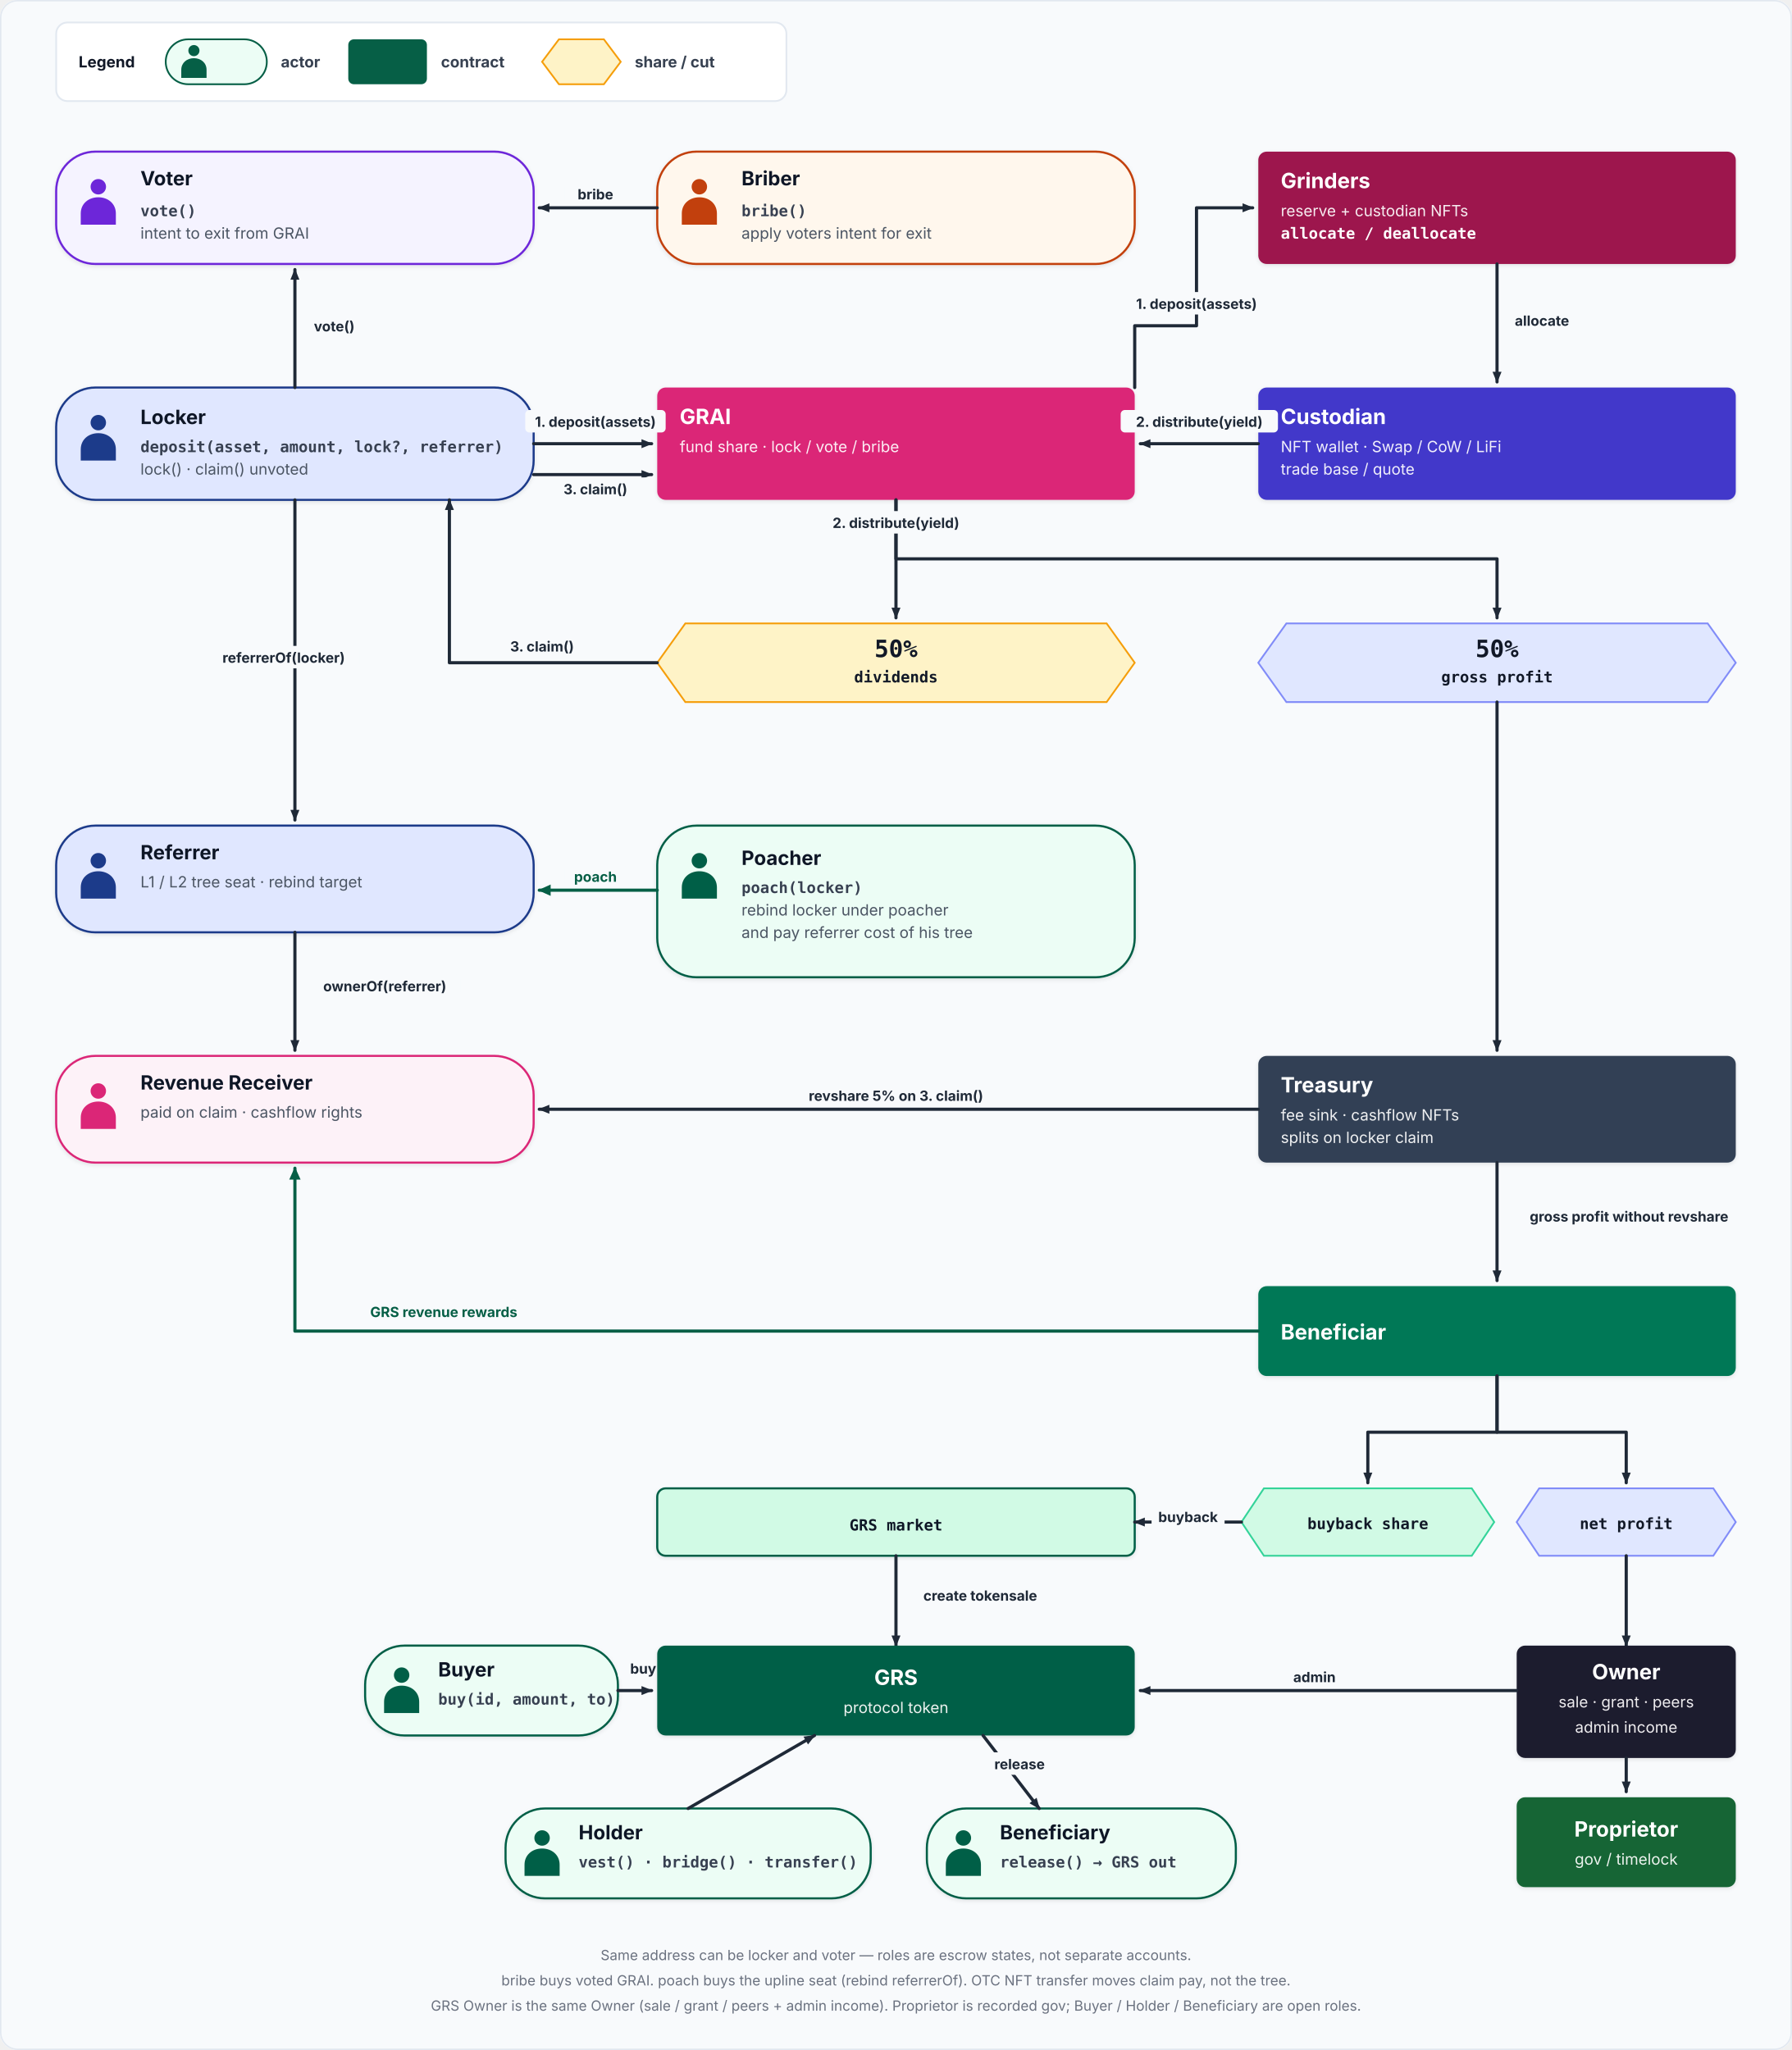
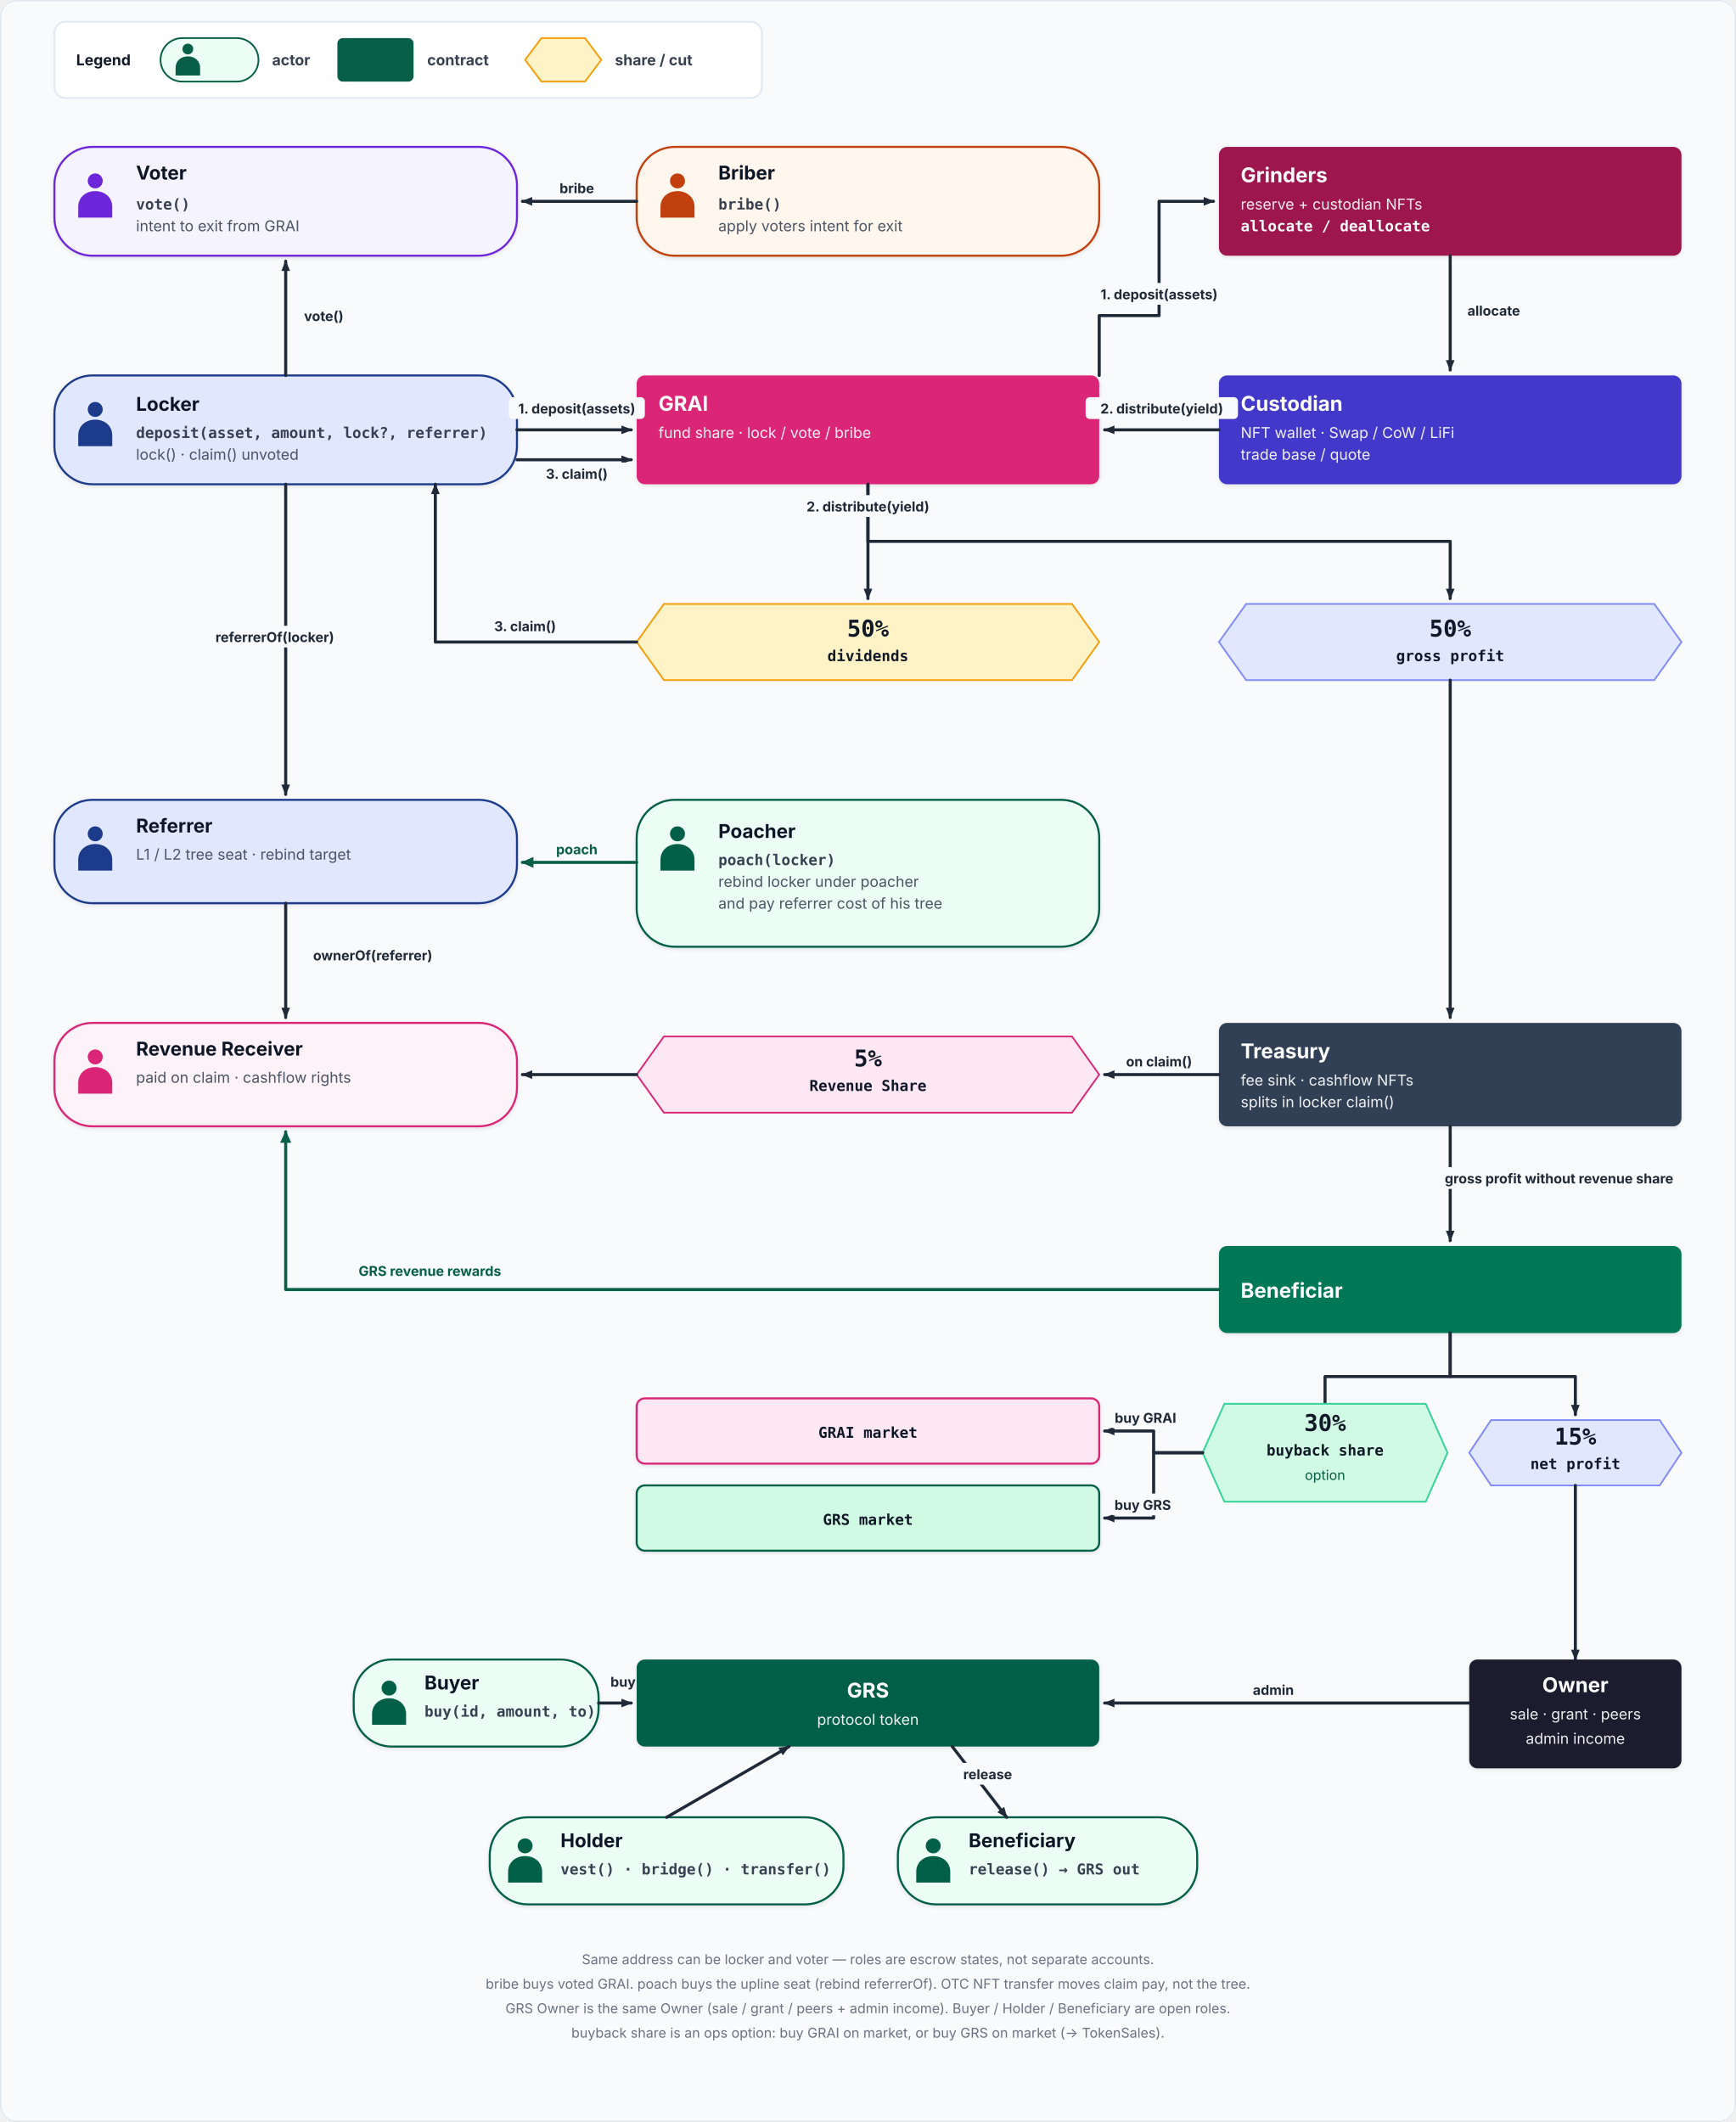
- <svg xmlns="http://www.w3.org/2000/svg" viewBox="0 0 1276 1460" width="1276" height="1460" role="img" aria-label="Grindurus protocol diagram">
+ <svg xmlns="http://www.w3.org/2000/svg" viewBox="0 0 1276 1560" width="1276" height="1560" role="img" aria-label="Grindurus protocol diagram">
  <defs>
    <marker id="arrow" markerUnits="userSpaceOnUse" viewBox="0 0 12 10" refX="10" refY="5" markerWidth="10" markerHeight="8" orient="auto">
      <path d="M1,1 L11,5 L1,9 z" fill="#1f2937" />
    </marker>
    <marker id="arrowGreen" markerUnits="userSpaceOnUse" viewBox="0 0 12 10" refX="10" refY="5" markerWidth="11" markerHeight="9" orient="auto">
      <path d="M1,0.5 L11,5 L1,9.5 z" fill="#065f46" />
    </marker>
    <filter id="shadow" x="-3%" y="-3%" width="106%" height="110%">
      <feDropShadow dx="0" dy="1" stdDeviation="1.5" flood-color="#111827" flood-opacity="0.1" />
    </filter>
    <g id="human">
      <circle cx="14" cy="7" r="5.5" />
      <path d="M14 14.5c-7 0-12.5 4.6-12.5 11.5V34h25V26c0-6.9-5.5-11.5-12.5-11.5z" />
    </g>
    <style>
      .h { font: 700 15px ui-sans-serif, system-ui, -apple-system, sans-serif; fill: #ffffff; }
      .p { font: 400 11px ui-sans-serif, system-ui, -apple-system, sans-serif; fill: #ffffff; opacity: 0.92; }
      .mono { font: 600 11px ui-monospace, SFMono-Regular, Menlo, monospace; fill: #ffffff; }
      .ah { font: 700 14px ui-sans-serif, system-ui, -apple-system, sans-serif; fill: #111827; }
      .ap { font: 400 11px ui-sans-serif, system-ui, -apple-system, sans-serif; fill: #4b5563; }
      .am { font: 600 11px ui-monospace, SFMono-Regular, Menlo, monospace; fill: #374151; }
      .flow { font: 650 10px ui-sans-serif, system-ui, -apple-system, sans-serif; fill: #1f2937; }
      .flowg { font: 650 10px ui-sans-serif, system-ui, -apple-system, sans-serif; fill: #065f46; }
      .wire { fill: none; stroke: #1f2937; stroke-width: 2.25; stroke-linecap: round; stroke-linejoin: round; }
      .wireg { fill: none; stroke: #065f46; stroke-width: 2.25; stroke-linecap: round; stroke-linejoin: round; }
      .note { font: 400 10px ui-sans-serif, system-ui, -apple-system, sans-serif; fill: #6b7280; }
      .cut { font: 650 11px ui-monospace, SFMono-Regular, Menlo, monospace; fill: #111827; }
      .pct { font: 700 17px ui-monospace, SFMono-Regular, Menlo, monospace; fill: #111827; }
      .chip { font: 650 10px ui-sans-serif, system-ui, -apple-system, sans-serif; fill: #1f2937; }
      .leg { font: 650 11px ui-sans-serif, system-ui, -apple-system, sans-serif; fill: #374151; }
      .legt { font: 700 11px ui-sans-serif, system-ui, -apple-system, sans-serif; fill: #111827; }
    </style>
  </defs>
-   <rect width="1276" height="1460" fill="#f8fafc" rx="12" />
-   <rect x="0.5" y="0.5" width="1275" height="1459" fill="none" stroke="#e2e8f0" rx="12" />
+   <rect width="1276" height="1560" fill="#f8fafc" rx="12" />
+   <rect x="0.5" y="0.5" width="1275" height="1559" fill="none" stroke="#e2e8f0" rx="12" />
  <g id="legend">
    <rect x="40" y="16" width="520" height="56" rx="8" fill="#ffffff" stroke="#e2e8f0" stroke-width="1.25" />
    <text x="56" y="48" class="legt">Legend</text>
    <rect x="118" y="28" width="72" height="32" rx="16" fill="#ecfdf5" stroke="#065f46" stroke-width="1.25" />
    <g transform="translate(128, 31) scale(0.72)" fill="#065f46">
      <use href="#human" />
    </g>
    <text x="200" y="48" class="leg">actor</text>
    <rect x="248" y="28" width="56" height="32" rx="4" fill="#065f46" />
    <text x="314" y="48" class="leg">contract</text>
    <path d="M 398 28 L 430 28 L 442 44 L 430 60 L 398 60 L 386 44 Z" fill="#fef3c7" stroke="#f59e0b" stroke-width="1.25" />
    <text x="452" y="48" class="leg">share / cut</text>
  </g>
  <g transform="translate(0, 80)">
    <g filter="url(#shadow)">
      <rect x="40" y="28" width="340" height="80" rx="28" fill="#f5f3ff" stroke="#6d28d9" stroke-width="1.5" />
      <use href="#human" x="56" y="46" fill="#6d28d9" />
      <text x="100" y="52" class="ah">Voter</text>
      <text x="100" y="74" class="am">vote()</text>
      <text x="100" y="90" class="ap">intent to exit from GRAI</text>
    </g>
    <g filter="url(#shadow)">
      <rect x="468" y="28" width="340" height="80" rx="28" fill="#fff7ed" stroke="#c2410c" stroke-width="1.5" />
      <use href="#human" x="484" y="46" fill="#c2410c" />
      <text x="528" y="52" class="ah">Briber</text>
      <text x="528" y="74" class="am">bribe()</text>
      <text x="528" y="90" class="ap">apply voters intent for exit</text>
    </g>
    <g filter="url(#shadow)">
      <rect x="896" y="28" width="340" height="80" rx="6" fill="#9d174d" />
      <text x="912" y="54" class="h">Grinders</text>
      <text x="912" y="74" class="p">reserve + custodian NFTs</text>
      <text x="912" y="90" class="mono">allocate / deallocate</text>
    </g>
    <line x1="468" y1="68" x2="384" y2="68" class="wire" marker-end="url(#arrow)" />
    <rect x="402" y="50" width="44" height="16" rx="3" fill="#f8fafc" />
    <text x="424" y="62" text-anchor="middle" class="chip">bribe</text>
    <g filter="url(#shadow)">
      <rect x="40" y="196" width="340" height="80" rx="28" fill="#e0e7ff" stroke="#1e3a8a" stroke-width="1.5" />
      <use href="#human" x="56" y="214" fill="#1e3a8a" />
      <text x="100" y="222" class="ah">Locker</text>
      <text x="100" y="242" class="am">deposit(asset, amount, lock?, referrer)</text>
      <text x="100" y="258" class="ap">lock() · claim() unvoted</text>
    </g>
    <g filter="url(#shadow)">
      <rect x="468" y="196" width="340" height="80" rx="6" fill="#db2777" />
      <text x="484" y="222" class="h">GRAI</text>
      <text x="484" y="242" class="p">fund share · lock / vote / bribe</text>
    </g>
    <g filter="url(#shadow)">
      <rect x="896" y="196" width="340" height="80" rx="6" fill="#4338ca" />
      <text x="912" y="222" class="h">Custodian</text>
      <text x="912" y="242" class="p">NFT wallet · Swap / CoW / LiFi</text>
      <text x="912" y="258" class="p">trade base / quote</text>
    </g>
    <line x1="210" y1="196" x2="210" y2="112" class="wire" marker-end="url(#arrow)" />
    <rect x="218" y="144" width="40" height="16" rx="3" fill="#f8fafc" />
    <text x="238" y="156" text-anchor="middle" class="chip">vote()</text>
    <line x1="380" y1="236" x2="464" y2="236" class="wire" marker-end="url(#arrow)" />
    <rect x="374" y="212" width="100" height="16" rx="3" fill="#f8fafc" />
    <text x="424" y="224" text-anchor="middle" class="chip">1. deposit(assets)</text>
    <line x1="380" y1="258" x2="464" y2="258" class="wire" marker-end="url(#arrow)" />
    <rect x="386" y="260" width="76" height="16" rx="3" fill="#f8fafc" />
    <text x="424" y="272" text-anchor="middle" class="chip">3. claim()</text>
    <path d="M 808 196 L 808 152 L 852 152 L 852 68 L 892 68" class="wire" marker-end="url(#arrow)" />
    <rect x="798" y="128" width="108" height="16" rx="3" fill="#f8fafc" />
    <text x="852" y="140" text-anchor="middle" class="chip">1. deposit(assets)</text>
    <line x1="1066" y1="108" x2="1066" y2="192" class="wire" marker-end="url(#arrow)" />
    <rect x="1072" y="140" width="52" height="16" rx="3" fill="#f8fafc" />
    <text x="1098" y="152" text-anchor="middle" class="chip">allocate</text>
    <line x1="896" y1="236" x2="812" y2="236" class="wire" marker-end="url(#arrow)" />
    <rect x="798" y="212" width="112" height="16" rx="3" fill="#f8fafc" />
    <text x="854" y="224" text-anchor="middle" class="chip">2. distribute(yield)</text>
    <line x1="638" y1="276" x2="638" y2="360" class="wire" marker-end="url(#arrow)" />
    <path d="M 638 276 L 638 318 L 1066 318 L 1066 360" class="wire" marker-end="url(#arrow)" />
    <rect x="576" y="284" width="124" height="16" rx="3" fill="#f8fafc" />
    <text x="638" y="296" text-anchor="middle" class="chip">2. distribute(yield)</text>
    <path d="M 488 364 L 788 364 L 808 392 L 788 420 L 488 420 L 468 392 Z" fill="#fef3c7" stroke="#f59e0b" stroke-width="1.25" />
    <text x="638" y="388" text-anchor="middle" class="pct">50%</text>
    <text x="638" y="406" text-anchor="middle" class="cut">dividends</text>
    <path d="M 916 364 L 1216 364 L 1236 392 L 1216 420 L 916 420 L 896 392 Z" fill="#e0e7ff" stroke="#818cf8" stroke-width="1.25" />
    <text x="1066" y="388" text-anchor="middle" class="pct">50%</text>
    <text x="1066" y="406" text-anchor="middle" class="cut">gross profit</text>
    <path d="M 468 392 L 320 392 L 320 276" class="wire" marker-end="url(#arrow)" />
    <rect x="358" y="372" width="56" height="16" rx="3" fill="#f8fafc" />
    <text x="386" y="384" text-anchor="middle" class="chip">3. claim()</text>
    <line x1="210" y1="276" x2="210" y2="504" class="wire" marker-end="url(#arrow)" />
    <rect x="148" y="380" width="108" height="16" rx="3" fill="#f8fafc" />
    <text x="202" y="392" text-anchor="middle" class="chip">referrerOf(locker)</text>
    <g filter="url(#shadow)">
      <rect x="40" y="508" width="340" height="76" rx="28" fill="#e0e7ff" stroke="#1e3a8a" stroke-width="1.5" />
      <use href="#human" x="56" y="526" fill="#1e3a8a" />
      <text x="100" y="532" class="ah">Referrer</text>
      <text x="100" y="552" class="ap">L1 / L2 tree seat · rebind target</text>
    </g>
    <g filter="url(#shadow)">
      <rect x="468" y="508" width="340" height="108" rx="28" fill="#ecfdf5" stroke="#065f46" stroke-width="1.5" />
      <use href="#human" x="484" y="526" fill="#065f46" />
      <text x="528" y="536" class="ah">Poacher</text>
      <text x="528" y="556" class="am">poach(locker)</text>
      <text x="528" y="572" class="ap">rebind locker under poacher</text>
      <text x="528" y="588" class="ap">and pay referrer cost of his tree</text>
    </g>
    <line x1="468" y1="554" x2="384" y2="554" class="wireg" marker-end="url(#arrowGreen)" />
    <rect x="402" y="536" width="44" height="16" rx="3" fill="#f8fafc" />
    <text x="424" y="548" text-anchor="middle" class="flowg">poach</text>
    <line x1="1066" y1="420" x2="1066" y2="668" class="wire" marker-end="url(#arrow)" />
    <line x1="210" y1="584" x2="210" y2="668" class="wire" marker-end="url(#arrow)" />
    <rect x="220" y="614" width="108" height="16" rx="3" fill="#f8fafc" />
    <text x="274" y="626" text-anchor="middle" class="chip">ownerOf(referrer)</text>
    <g filter="url(#shadow)">
      <rect x="40" y="672" width="340" height="76" rx="28" fill="#fdf2f8" stroke="#db2777" stroke-width="1.5" />
      <use href="#human" x="56" y="690" fill="#db2777" />
      <text x="100" y="696" class="ah">Revenue Receiver</text>
      <text x="100" y="716" class="ap">paid on claim · cashflow rights</text>
    </g>
    <g filter="url(#shadow)">
      <rect x="896" y="672" width="340" height="76" rx="6" fill="#334155" />
      <text x="912" y="698" class="h">Treasury</text>
      <text x="912" y="718" class="p">fee sink · cashflow NFTs</text>
-       <text x="912" y="734" class="p">splits on locker claim</text>
-     </g>
-     <line x1="896" y1="710" x2="384" y2="710" class="wire" marker-end="url(#arrow)" />
-     <rect x="566" y="692" width="144" height="16" rx="3" fill="#f8fafc" />
-     <text x="638" y="704" text-anchor="middle" class="chip">revshare 5% on 3. claim()</text>
+       <text x="912" y="734" class="p">splits in locker claim()</text>
+     </g>
+     <path d="M 488 682 L 788 682 L 808 710 L 788 738 L 488 738 L 468 710 Z" fill="#fce7f3" stroke="#db2777" stroke-width="1.25" />
+     <text x="638" y="704" text-anchor="middle" class="pct">5%</text>
+     <text x="638" y="722" text-anchor="middle" class="cut">Revenue Share</text>
+     <line x1="896" y1="710" x2="812" y2="710" class="wire" marker-end="url(#arrow)" />
+     <line x1="468" y1="710" x2="384" y2="710" class="wire" marker-end="url(#arrow)" />
+     <rect x="820" y="692" width="64" height="16" rx="3" fill="#f8fafc" />
+     <text x="852" y="704" text-anchor="middle" class="chip">on claim()</text>
    <line x1="1066" y1="748" x2="1066" y2="832" class="wire" marker-end="url(#arrow)" />
-     <rect x="1076" y="778" width="168" height="16" rx="3" fill="#f8fafc" />
-     <text x="1160" y="790" text-anchor="middle" class="chip">gross profit without revshare</text>
+     <rect x="1028" y="778" width="236" height="16" rx="3" fill="#f8fafc" />
+     <text x="1146" y="790" text-anchor="middle" class="chip">gross profit without revenue share</text>
    <g filter="url(#shadow)">
      <rect x="896" y="836" width="340" height="64" rx="6" fill="#047857" />
      <text x="912" y="874" class="h">Beneficiar</text>
    </g>
-     <path d="M 1066 900 L 1066 940 L 974 940 L 974 976" class="wire" marker-end="url(#arrow)" />
-     <path d="M 1066 900 L 1066 940 L 1158 940 L 1158 976" class="wire" marker-end="url(#arrow)" />
-     <g filter="url(#shadow)">
-       <rect x="468" y="980" width="340" height="48" rx="6" fill="#d1fae5" stroke="#065f46" stroke-width="1.5" />
-       <text x="638" y="1010" text-anchor="middle" class="cut">GRS market</text>
-     </g>
-     <path d="M 900 980 L 1048 980 L 1064 1004 L 1048 1028 L 900 1028 L 884 1004 Z" fill="#d1fae5" stroke="#34d399" stroke-width="1.25" />
-     <text x="974" y="1009" text-anchor="middle" class="cut">buyback share</text>
-     <path d="M 1096 980 L 1220 980 L 1236 1004 L 1220 1028 L 1096 1028 L 1080 1004 Z" fill="#e0e7ff" stroke="#818cf8" stroke-width="1.25" />
-     <text x="1158" y="1009" text-anchor="middle" class="cut">net profit</text>
-     <line x1="884" y1="1004" x2="808" y2="1004" class="wire" marker-end="url(#arrow)" />
-     <rect x="820" y="992" width="52" height="16" rx="3" fill="#f8fafc" />
-     <text x="846" y="1004" text-anchor="middle" class="chip">buyback</text>
-     <line x1="638" y1="1028" x2="638" y2="1092" class="wire" marker-end="url(#arrow)" />
-     <rect x="644" y="1048" width="108" height="16" rx="3" fill="#f8fafc" />
-     <text x="698" y="1060" text-anchor="middle" class="chip">create tokensale</text>
-     <line x1="1158" y1="1028" x2="1158" y2="1092" class="wire" marker-end="url(#arrow)" />
-     <g filter="url(#shadow)">
-       <rect x="260" y="1092" width="180" height="64" rx="28" fill="#ecfdf5" stroke="#065f46" stroke-width="1.5" />
-       <use href="#human" x="272" y="1106" fill="#065f46" />
-       <text x="312" y="1114" class="ah">Buyer</text>
-       <text x="312" y="1134" class="am">buy(id, amount, to)</text>
-     </g>
-     <line x1="440" y1="1124" x2="464" y2="1124" class="wire" marker-end="url(#arrow)" />
-     <rect x="440" y="1100" width="36" height="16" rx="3" fill="#f8fafc" />
-     <text x="458" y="1112" text-anchor="middle" class="chip">buy</text>
-     <g filter="url(#shadow)">
-       <rect x="468" y="1092" width="340" height="64" rx="6" fill="#065f46" />
-       <text x="638" y="1120" text-anchor="middle" class="h">GRS</text>
-       <text x="638" y="1140" text-anchor="middle" class="p">protocol token</text>
-     </g>
-     <g filter="url(#shadow)">
-       <rect x="1080" y="1092" width="156" height="80" rx="6" fill="#1e1b2e" />
-       <text x="1158" y="1116" text-anchor="middle" class="h">Owner</text>
-       <text x="1158" y="1136" text-anchor="middle" class="p">sale · grant · peers</text>
-       <text x="1158" y="1154" text-anchor="middle" class="p">admin income</text>
-     </g>
-     <line x1="1080" y1="1124" x2="812" y2="1124" class="wire" marker-end="url(#arrow)" />
-     <rect x="900" y="1106" width="72" height="16" rx="3" fill="#f8fafc" />
-     <text x="936" y="1118" text-anchor="middle" class="chip">admin</text>
-     <line x1="1158" y1="1172" x2="1158" y2="1196" class="wire" marker-end="url(#arrow)" />
-     <g filter="url(#shadow)">
-       <rect x="1080" y="1200" width="156" height="64" rx="6" fill="#166534" />
-       <text x="1158" y="1228" text-anchor="middle" class="h">Proprietor</text>
-       <text x="1158" y="1248" text-anchor="middle" class="p">gov / timelock</text>
-     </g>
-     <g filter="url(#shadow)">
-       <rect x="360" y="1208" width="260" height="64" rx="28" fill="#ecfdf5" stroke="#065f46" stroke-width="1.5" />
-       <use href="#human" x="372" y="1222" fill="#065f46" />
-       <text x="412" y="1230" class="ah">Holder</text>
-       <text x="412" y="1250" class="am">vest() · bridge() · transfer()</text>
-     </g>
-     <line x1="490" y1="1208" x2="580" y2="1156" class="wire" marker-end="url(#arrow)" />
-     <g filter="url(#shadow)">
-       <rect x="660" y="1208" width="220" height="64" rx="28" fill="#ecfdf5" stroke="#065f46" stroke-width="1.5" />
-       <use href="#human" x="672" y="1222" fill="#065f46" />
-       <text x="712" y="1230" class="ah">Beneficiary</text>
-       <text x="712" y="1250" class="am">release() → GRS out</text>
-     </g>
-     <line x1="700" y1="1156" x2="740" y2="1208" class="wire" marker-end="url(#arrow)" />
-     <rect x="700" y="1168" width="52" height="16" rx="3" fill="#f8fafc" />
-     <text x="726" y="1180" text-anchor="middle" class="chip">release</text>
+     <path d="M 1066 900 L 1066 932 L 974 932 L 974 960" class="wire" marker-end="url(#arrow)" />
+     <path d="M 1066 900 L 1066 932 L 1158 932 L 1158 960" class="wire" marker-end="url(#arrow)" />
+     <path d="M 900 952 L 1048 952 L 1064 988 L 1048 1024 L 900 1024 L 884 988 Z" fill="#d1fae5" stroke="#34d399" stroke-width="1.25" />
+     <text x="974" y="972" text-anchor="middle" class="pct">30%</text>
+     <text x="974" y="990" text-anchor="middle" class="cut">buyback share</text>
+     <text x="974" y="1008" text-anchor="middle" class="note" style="fill:#065f46;opacity:1">option</text>
+     <path d="M 1096 964 L 1220 964 L 1236 988 L 1220 1012 L 1096 1012 L 1080 988 Z" fill="#e0e7ff" stroke="#818cf8" stroke-width="1.25" />
+     <text x="1158" y="982" text-anchor="middle" class="pct">15%</text>
+     <text x="1158" y="1000" text-anchor="middle" class="cut">net profit</text>
+     <g filter="url(#shadow)">
+       <rect x="468" y="948" width="340" height="48" rx="6" fill="#fce7f3" stroke="#db2777" stroke-width="1.5" />
+       <text x="638" y="977" text-anchor="middle" class="cut">GRAI market</text>
+     </g>
+     <g filter="url(#shadow)">
+       <rect x="468" y="1012" width="340" height="48" rx="6" fill="#d1fae5" stroke="#065f46" stroke-width="1.5" />
+       <text x="638" y="1041" text-anchor="middle" class="cut">GRS market</text>
+     </g>
+     <path d="M 884 988 L 848 988 L 848 972 L 812 972" class="wire" marker-end="url(#arrow)" />
+     <rect x="816" y="954" width="52" height="16" rx="3" fill="#f8fafc" />
+     <text x="842" y="966" text-anchor="middle" class="chip">buy GRAI</text>
+     <path d="M 884 988 L 848 988 L 848 1036 L 812 1036" class="wire" marker-end="url(#arrow)" />
+     <rect x="816" y="1018" width="48" height="16" rx="3" fill="#f8fafc" />
+     <text x="840" y="1030" text-anchor="middle" class="chip">buy GRS</text>
+     <line x1="1158" y1="1012" x2="1158" y2="1140" class="wire" marker-end="url(#arrow)" />
+     <g filter="url(#shadow)">
+       <rect x="260" y="1140" width="180" height="64" rx="28" fill="#ecfdf5" stroke="#065f46" stroke-width="1.5" />
+       <use href="#human" x="272" y="1154" fill="#065f46" />
+       <text x="312" y="1162" class="ah">Buyer</text>
+       <text x="312" y="1182" class="am">buy(id, amount, to)</text>
+     </g>
+     <line x1="440" y1="1172" x2="464" y2="1172" class="wire" marker-end="url(#arrow)" />
+     <rect x="440" y="1148" width="36" height="16" rx="3" fill="#f8fafc" />
+     <text x="458" y="1160" text-anchor="middle" class="chip">buy</text>
+     <g filter="url(#shadow)">
+       <rect x="468" y="1140" width="340" height="64" rx="6" fill="#065f46" />
+       <text x="638" y="1168" text-anchor="middle" class="h">GRS</text>
+       <text x="638" y="1188" text-anchor="middle" class="p">protocol token</text>
+     </g>
+     <g filter="url(#shadow)">
+       <rect x="1080" y="1140" width="156" height="80" rx="6" fill="#1e1b2e" />
+       <text x="1158" y="1164" text-anchor="middle" class="h">Owner</text>
+       <text x="1158" y="1184" text-anchor="middle" class="p">sale · grant · peers</text>
+       <text x="1158" y="1202" text-anchor="middle" class="p">admin income</text>
+     </g>
+     <line x1="1080" y1="1172" x2="812" y2="1172" class="wire" marker-end="url(#arrow)" />
+     <rect x="900" y="1154" width="72" height="16" rx="3" fill="#f8fafc" />
+     <text x="936" y="1166" text-anchor="middle" class="chip">admin</text>
+     <g filter="url(#shadow)">
+       <rect x="360" y="1256" width="260" height="64" rx="28" fill="#ecfdf5" stroke="#065f46" stroke-width="1.5" />
+       <use href="#human" x="372" y="1270" fill="#065f46" />
+       <text x="412" y="1278" class="ah">Holder</text>
+       <text x="412" y="1298" class="am">vest() · bridge() · transfer()</text>
+     </g>
+     <line x1="490" y1="1256" x2="580" y2="1204" class="wire" marker-end="url(#arrow)" />
+     <g filter="url(#shadow)">
+       <rect x="660" y="1256" width="220" height="64" rx="28" fill="#ecfdf5" stroke="#065f46" stroke-width="1.5" />
+       <use href="#human" x="672" y="1270" fill="#065f46" />
+       <text x="712" y="1278" class="ah">Beneficiary</text>
+       <text x="712" y="1298" class="am">release() → GRS out</text>
+     </g>
+     <line x1="700" y1="1204" x2="740" y2="1256" class="wire" marker-end="url(#arrow)" />
+     <rect x="700" y="1216" width="52" height="16" rx="3" fill="#f8fafc" />
+     <text x="726" y="1228" text-anchor="middle" class="chip">release</text>
    <path d="M 896 868 L 210 868 L 210 752" class="wireg" marker-end="url(#arrowGreen)" />
    <rect x="250" y="846" width="132" height="16" rx="3" fill="#f8fafc" />
    <text x="316" y="858" text-anchor="middle" class="flowg">GRS revenue rewards</text>
-     <text x="638" y="1316" text-anchor="middle" class="note">Same address can be locker and voter — roles are escrow states, not separate accounts.</text>
-     <text x="638" y="1334" text-anchor="middle" class="note">bribe buys voted GRAI. poach buys the upline seat (rebind referrerOf). OTC NFT transfer moves claim pay, not the tree.</text>
-     <text x="638" y="1352" text-anchor="middle" class="note">GRS Owner is the same Owner (sale / grant / peers + admin income). Proprietor is recorded gov; Buyer / Holder / Beneficiary are open roles.</text>
+     <text x="638" y="1364" text-anchor="middle" class="note">Same address can be locker and voter — roles are escrow states, not separate accounts.</text>
+     <text x="638" y="1382" text-anchor="middle" class="note">bribe buys voted GRAI. poach buys the upline seat (rebind referrerOf). OTC NFT transfer moves claim pay, not the tree.</text>
+     <text x="638" y="1400" text-anchor="middle" class="note">GRS Owner is the same Owner (sale / grant / peers + admin income). Buyer / Holder / Beneficiary are open roles.</text>
+     <text x="638" y="1418" text-anchor="middle" class="note">buyback share is an ops option: buy GRAI on market, or buy GRS on market (→ TokenSales).</text>
  </g>
</svg>
